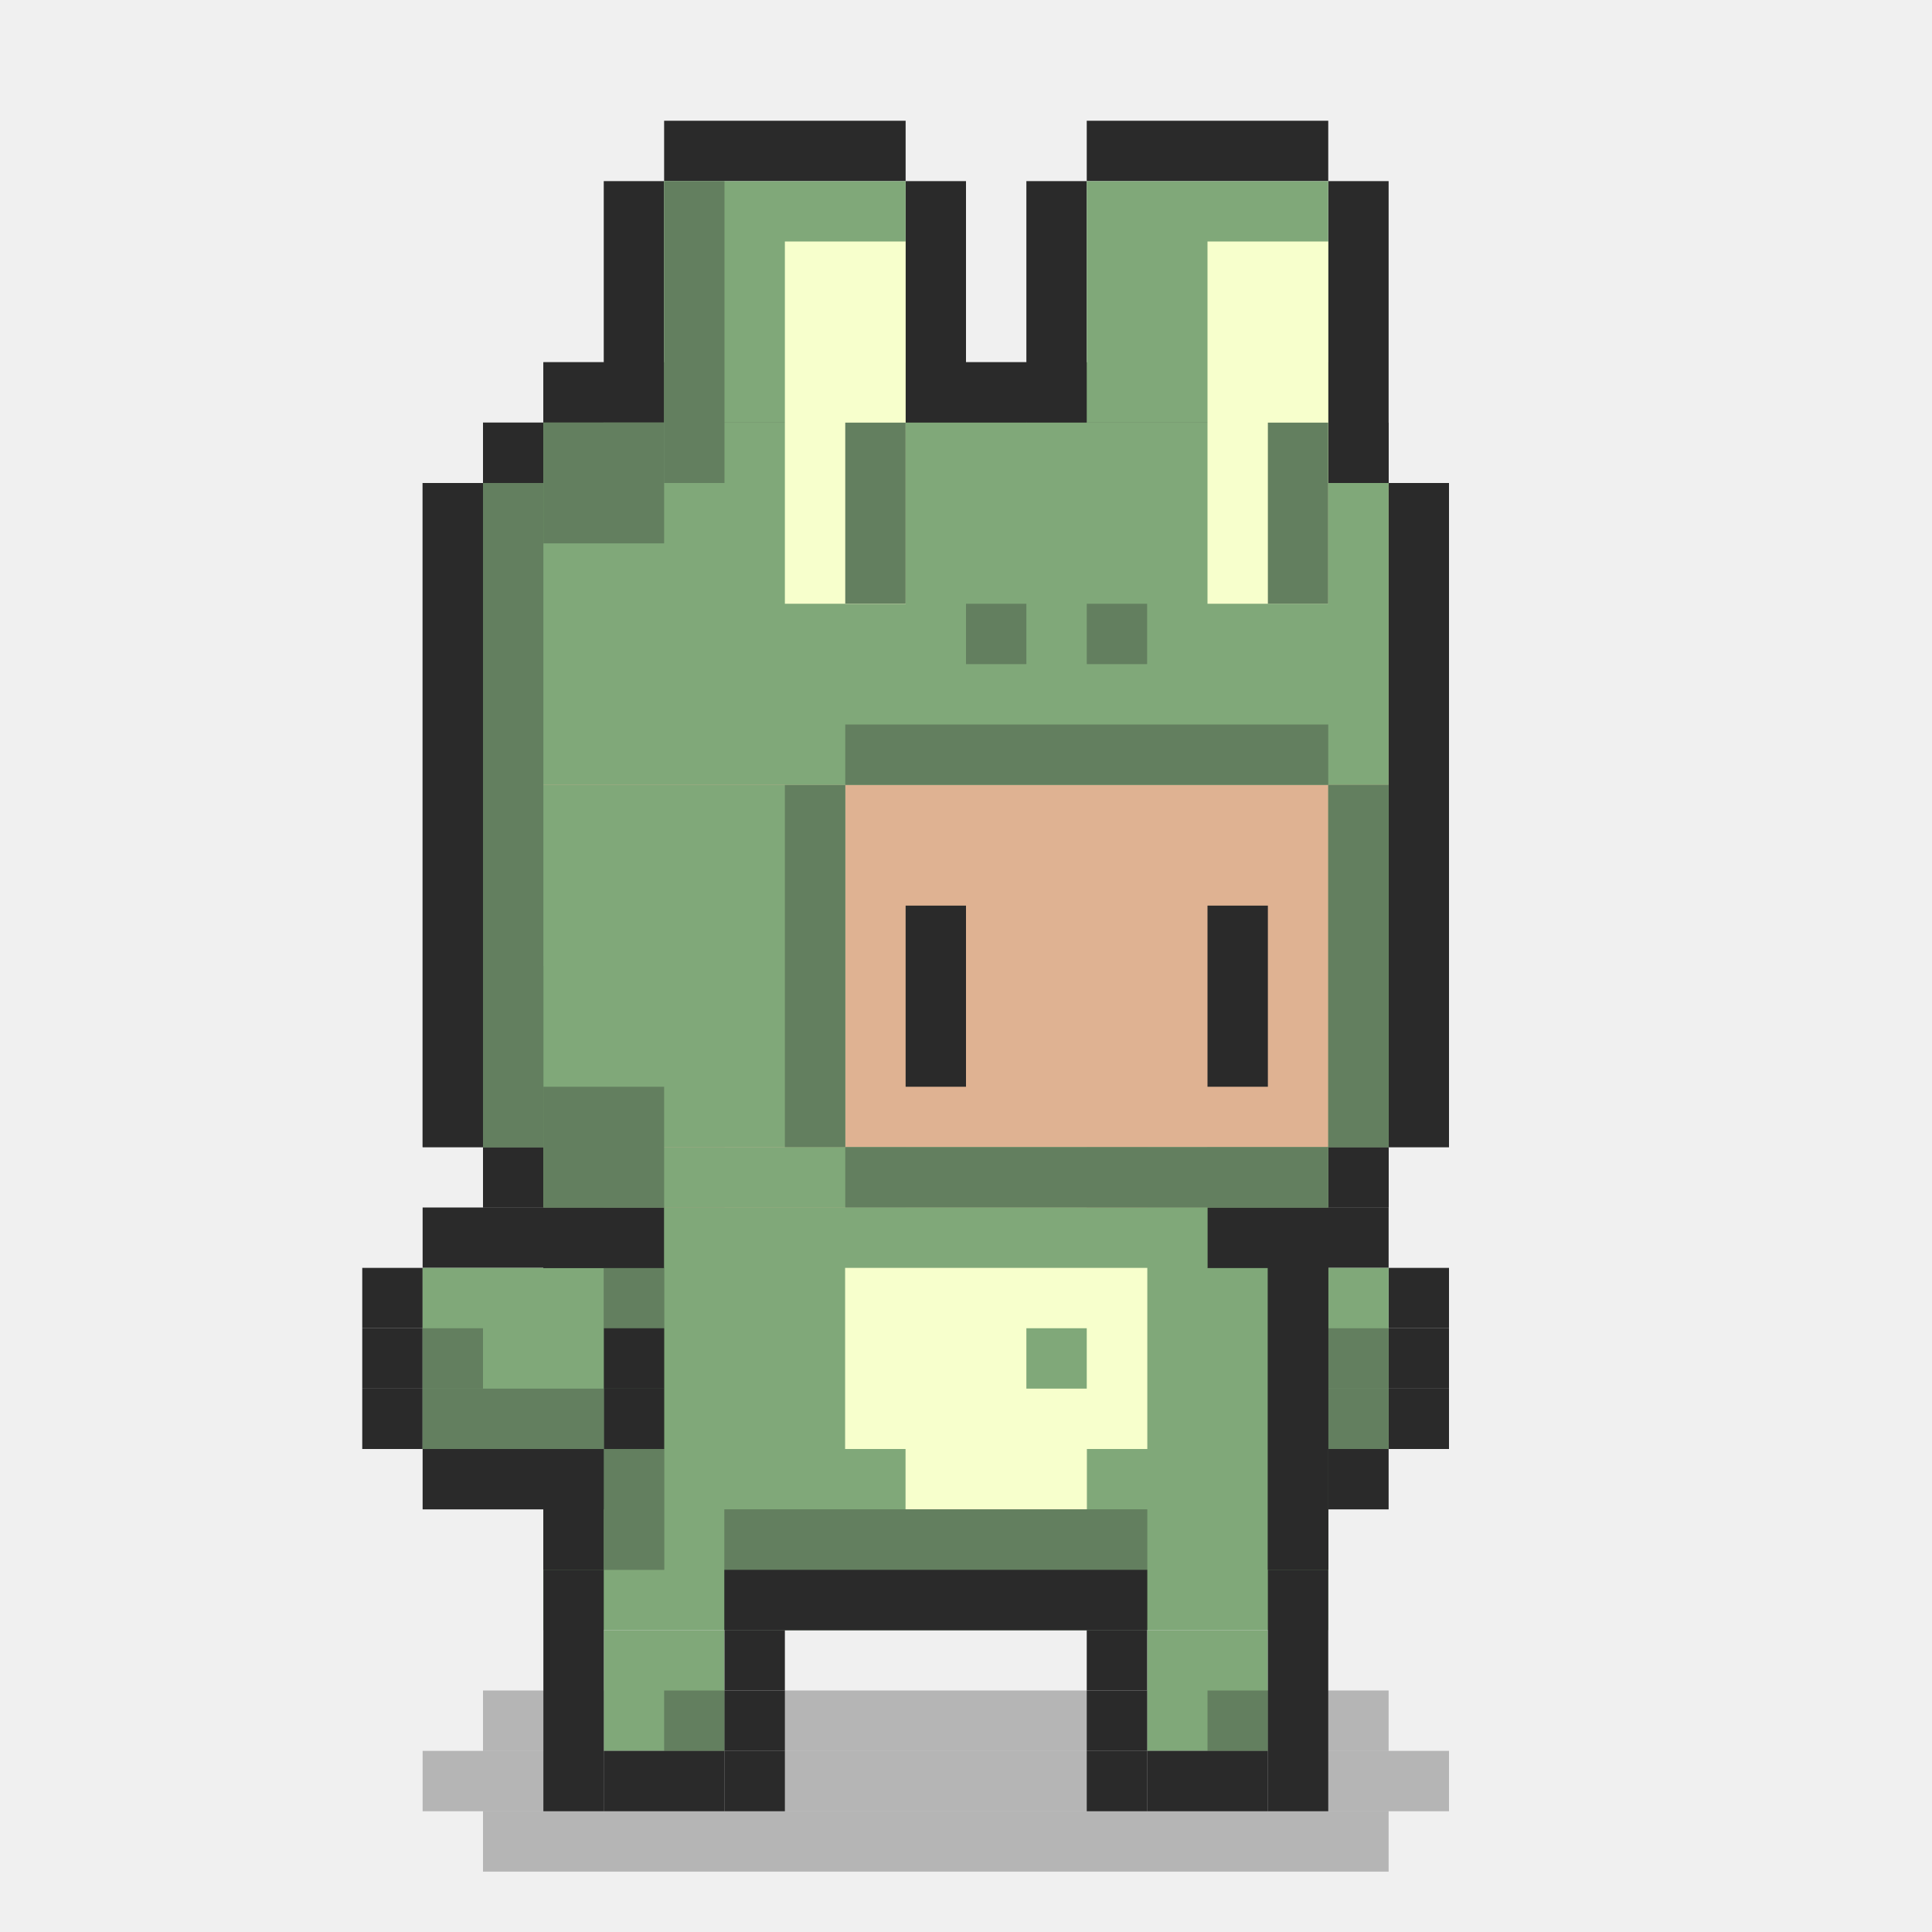
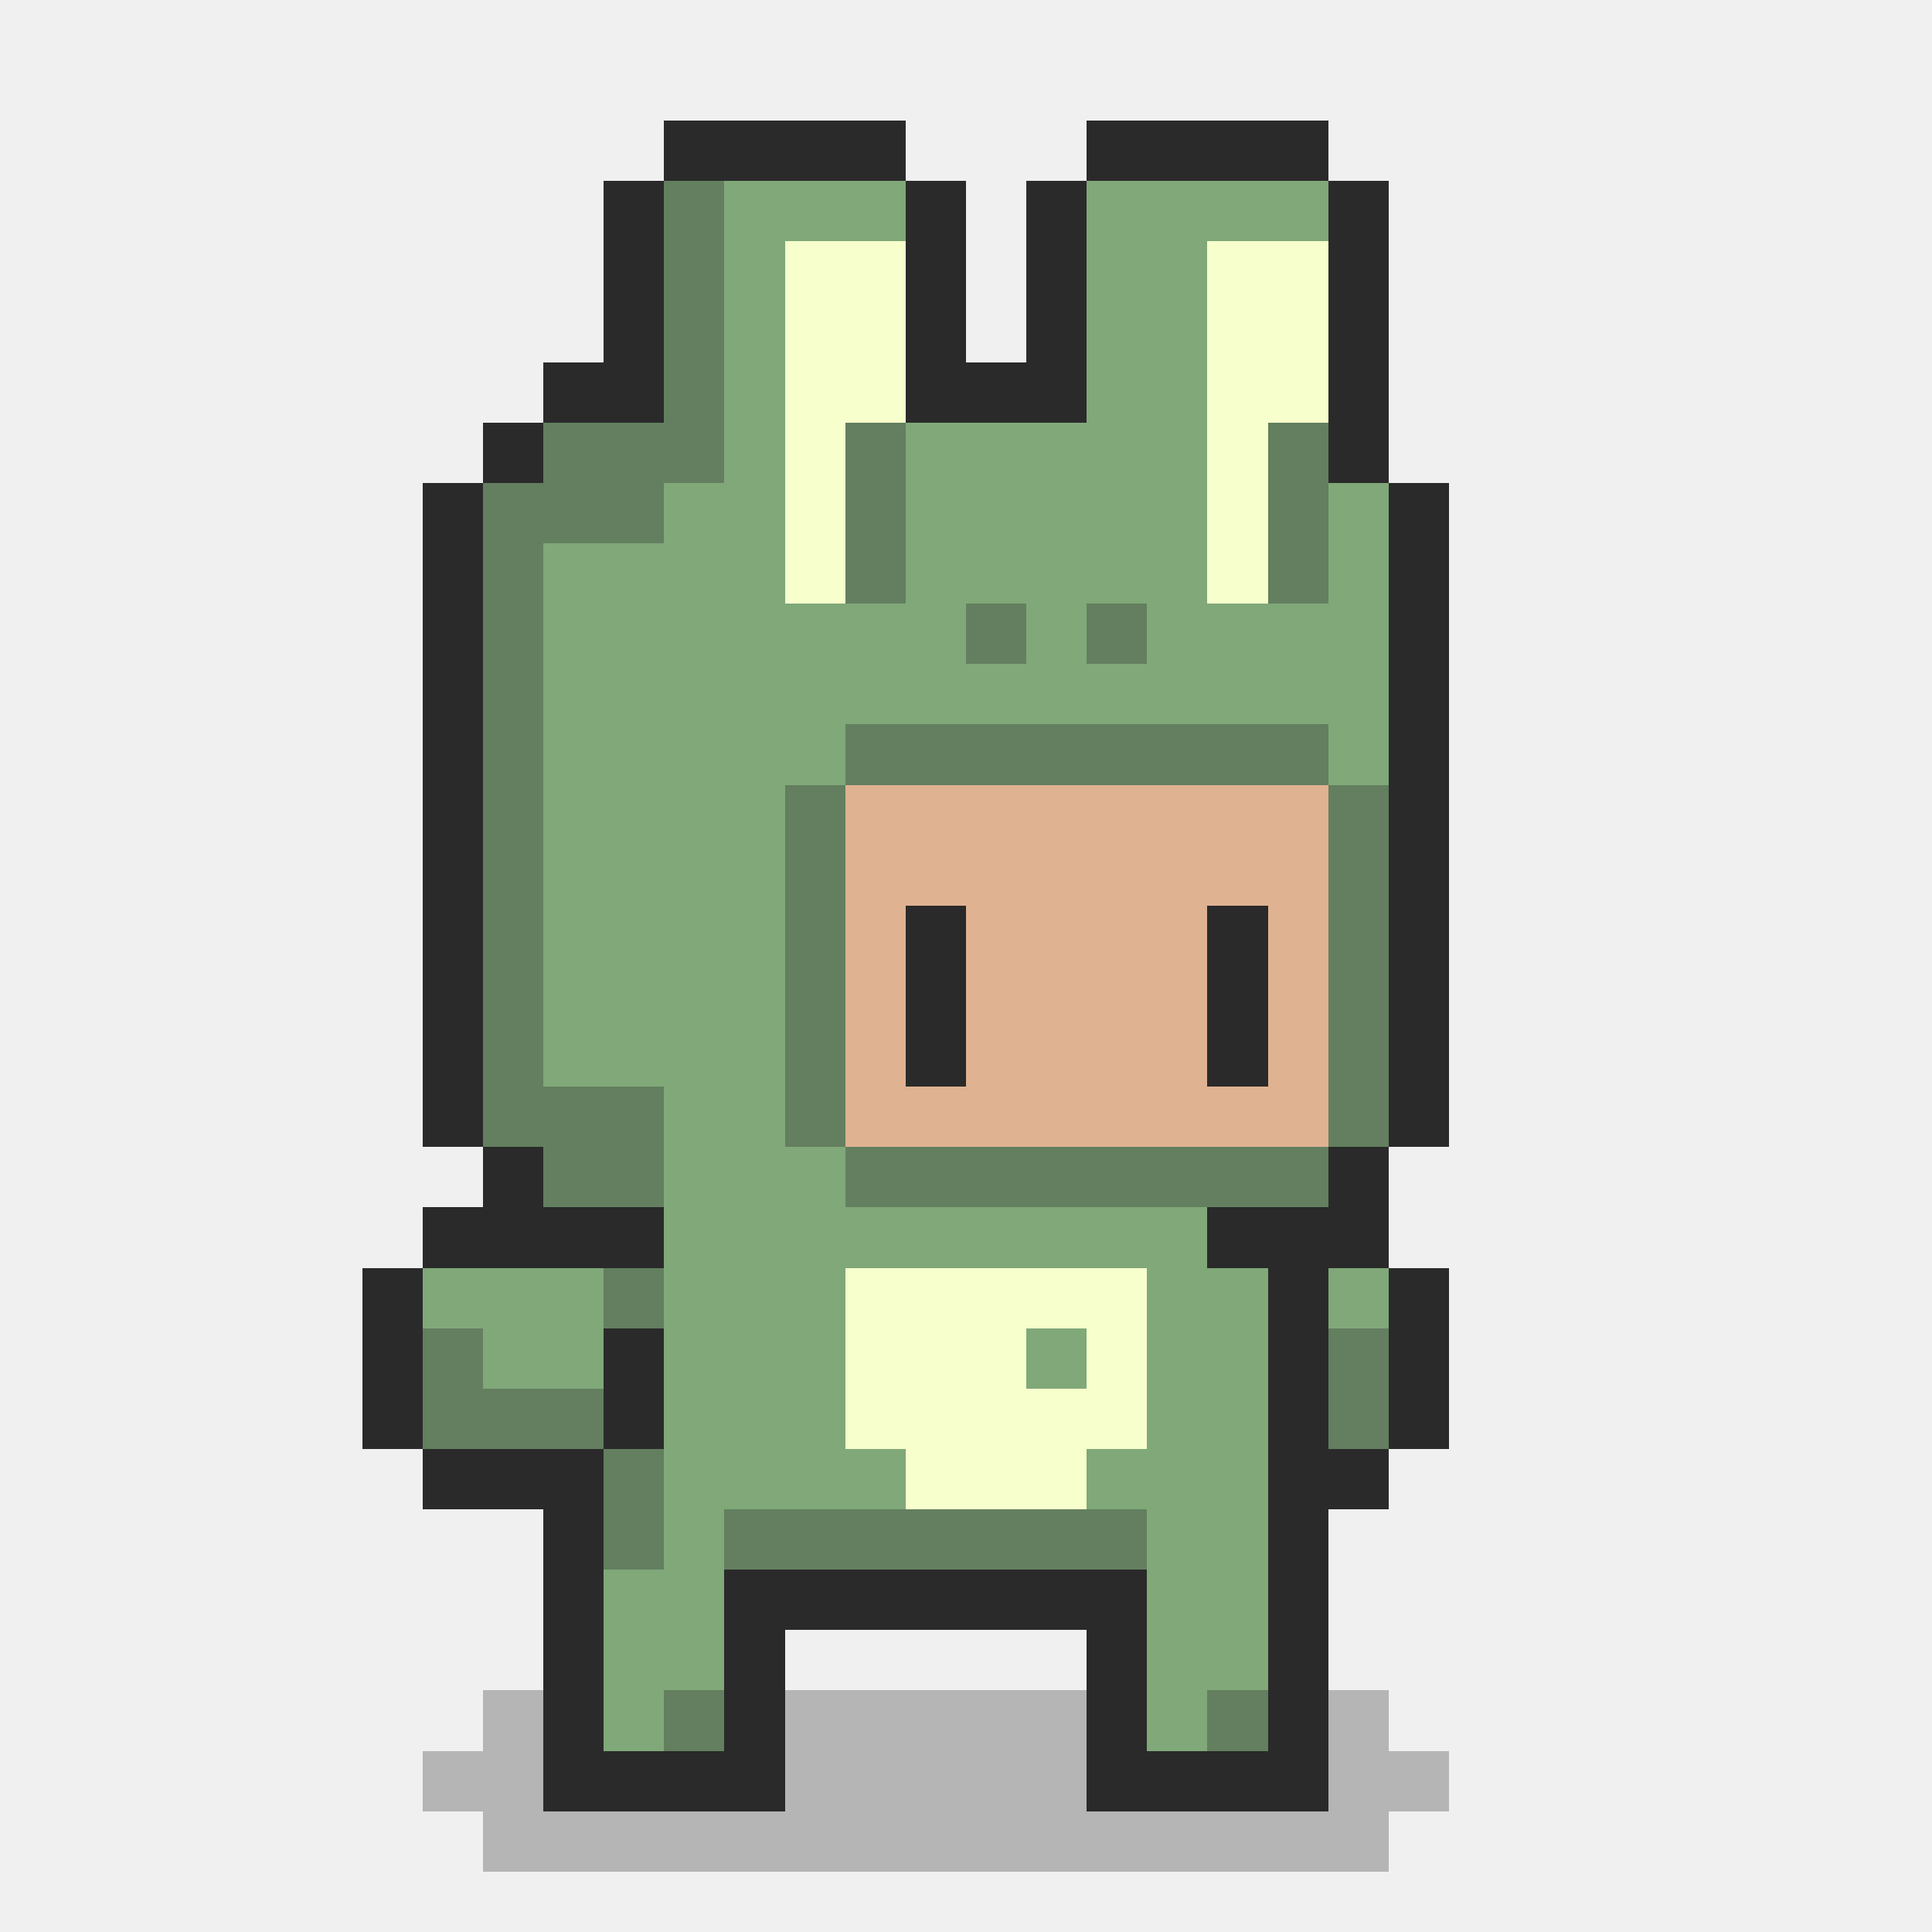
- <svg xmlns="http://www.w3.org/2000/svg" width="32" height="32" viewBox="0 0 32 32" fill="none">
+ <svg xmlns="http://www.w3.org/2000/svg" shape-rendering="crispEdges" width="32" height="32" viewBox="0 0 32 32" fill="none">
  <g clip-path="url(#clip0_16_4274)">
    <rect x="7" y="29" width="17" height="1" fill="#3D3D3D" fill-opacity="0.33" />
    <rect x="8" y="28" width="15" height="1" fill="#3D3D3D" fill-opacity="0.33" />
    <rect x="8" y="30" width="15" height="1" fill="#3D3D3D" fill-opacity="0.33" />
    <rect width="1" height="1" transform="matrix(-1 0 0 1 23 20)" fill="#2A2A2A" />
    <rect width="1" height="1" transform="matrix(-1 0 0 1 24 21)" fill="#2A2A2A" />
    <rect width="1" height="1" transform="matrix(-1 0 0 1 24 22)" fill="#2A2A2A" />
    <rect width="1" height="1" transform="matrix(-1 0 0 1 24 23)" fill="#2A2A2A" />
    <rect width="1" height="1" transform="matrix(-1 0 0 1 21 24)" fill="#2A2A2A" />
    <rect width="1" height="1" transform="matrix(-1 0 0 1 20 23)" fill="#2A2A2A" />
    <rect width="1" height="1" transform="matrix(-1 0 0 1 20 22)" fill="#2A2A2A" />
    <rect width="1" height="1" transform="matrix(-1 0 0 1 23 24)" fill="#2A2A2A" />
    <rect width="1" height="1" transform="matrix(-1 0 0 1 22 24)" fill="#2A2A2A" />
    <rect width="1" height="1" transform="matrix(-1 0 0 1 22 20)" fill="#2A2A2A" />
    <rect width="3" height="3" transform="matrix(-1 0 0 1 23 21)" fill="#80A879" />
    <rect width="1" height="1" transform="matrix(-1 0 0 1 23 22)" fill="#637F5F" />
    <rect width="3" height="1" transform="matrix(-1 0 0 1 23 23)" fill="#637F5F" />
    <rect width="13" height="8" transform="matrix(1 0 0 -1 9 27)" fill="#80A879" />
    <rect width="5" height="4" transform="matrix(1 0 0 -1 14 24)" fill="#F7FFCC" />
    <rect x="15" y="19" width="3" height="1" fill="#F7FFCC" />
    <rect x="15" y="24" width="3" height="1" fill="#F7FFCC" />
    <rect width="2" height="1" transform="matrix(1 0 0 -1 9 20)" fill="#2A2A2A" />
    <rect width="2" height="1" transform="matrix(1 0 0 -1 20 20)" fill="#2A2A2A" />
    <rect width="7" height="1" transform="matrix(1 0 0 -1 12 27)" fill="#2A2A2A" />
    <rect width="1" height="6" transform="matrix(1 0 0 -1 9 26)" fill="#2A2A2A" />
    <rect width="1" height="6" transform="matrix(1 0 0 -1 10 26)" fill="#637F5F" />
    <rect width="7" height="1" transform="matrix(1 0 0 -1 12 26)" fill="#637F5F" />
    <rect width="1" height="1" transform="matrix(1 0 0 -1 11 20)" fill="#637F5F" />
    <rect width="1" height="1" transform="matrix(1 0 0 -1 17 23)" fill="#80A879" />
    <rect width="1" height="6" transform="matrix(1 0 0 -1 21 26)" fill="#2A2A2A" />
    <rect width="5" height="4" transform="matrix(1 0 0 -1 14 24)" fill="#F7FFCC" />
    <rect x="15" y="19" width="3" height="1" fill="#F7FFCC" />
    <rect x="15" y="24" width="3" height="1" fill="#F7FFCC" />
    <rect width="2" height="1" transform="matrix(1 0 0 -1 9 20)" fill="#2A2A2A" />
    <rect width="2" height="1" transform="matrix(1 0 0 -1 20 20)" fill="#2A2A2A" />
    <rect width="7" height="1" transform="matrix(1 0 0 -1 12 27)" fill="#2A2A2A" />
    <rect width="1" height="6" transform="matrix(1 0 0 -1 9 26)" fill="#2A2A2A" />
    <rect width="1" height="6" transform="matrix(1 0 0 -1 10 26)" fill="#637F5F" />
    <rect width="7" height="1" transform="matrix(1 0 0 -1 12 26)" fill="#637F5F" />
    <rect width="1" height="1" transform="matrix(1 0 0 -1 11 20)" fill="#637F5F" />
    <rect width="1" height="1" transform="matrix(1 0 0 -1 17 23)" fill="#80A879" />
    <rect width="1" height="6" transform="matrix(1 0 0 -1 21 26)" fill="#2A2A2A" />
    <rect x="7" y="20" width="1" height="1" fill="#2A2A2A" />
    <rect x="6" y="21" width="1" height="1" fill="#2A2A2A" />
    <rect x="6" y="22" width="1" height="1" fill="#2A2A2A" />
    <rect x="6" y="23" width="1" height="1" fill="#2A2A2A" />
    <rect x="9" y="24" width="1" height="1" fill="#2A2A2A" />
    <rect x="10" y="23" width="1" height="1" fill="#2A2A2A" />
    <rect x="10" y="22" width="1" height="1" fill="#2A2A2A" />
    <rect x="7" y="24" width="1" height="1" fill="#2A2A2A" />
    <rect x="8" y="24" width="1" height="1" fill="#2A2A2A" />
    <rect x="8" y="20" width="1" height="1" fill="#2A2A2A" />
    <rect width="3" height="3" transform="translate(7 21)" fill="#80A879" />
    <rect width="1" height="1" transform="translate(7 22)" fill="#637F5F" />
    <rect width="3" height="1" transform="translate(7 23)" fill="#637F5F" />
    <rect x="21" y="29" width="2" height="2" transform="rotate(180 21 29)" fill="#80A879" />
    <rect x="21" y="29" width="1" height="1" transform="rotate(180 21 29)" fill="#637F5F" />
    <rect x="21" y="30" width="2" height="1" transform="rotate(180 21 30)" fill="#2A2A2A" />
    <rect x="19" y="28" width="1" height="1" transform="rotate(180 19 28)" fill="#2A2A2A" />
    <rect x="19" y="29" width="1" height="1" transform="rotate(180 19 29)" fill="#2A2A2A" />
    <rect x="19" y="30" width="1" height="1" transform="rotate(180 19 30)" fill="#2A2A2A" />
    <rect x="22" y="30" width="1" height="4" transform="rotate(180 22 30)" fill="#2A2A2A" />
    <rect width="1" height="1" transform="matrix(-1 0 0 1 19 19)" fill="#FF383C" />
    <rect width="2" height="2" transform="matrix(1 0 0 -1 10 29)" fill="#80A879" />
    <rect width="1" height="1" transform="matrix(1 0 0 -1 11 29)" fill="#637F5F" />
    <rect width="2" height="1" transform="matrix(1 0 0 -1 10 30)" fill="#2A2A2A" />
    <rect width="1" height="1" transform="matrix(1 0 0 -1 12 28)" fill="#2A2A2A" />
    <rect width="1" height="1" transform="matrix(1 0 0 -1 12 29)" fill="#2A2A2A" />
    <rect width="1" height="1" transform="matrix(1 0 0 -1 12 30)" fill="#2A2A2A" />
    <rect width="1" height="4" transform="matrix(1 0 0 -1 9 30)" fill="#2A2A2A" />
    <rect width="13" height="1" transform="matrix(1 0 0 -1 9 7)" fill="#2A2A2A" />
    <rect width="13" height="1" transform="matrix(1 0 0 -1 9 8)" fill="#DFB292" />
    <rect width="13" height="1" transform="matrix(1 0 0 -1 9 20)" fill="#DFB292" />
    <rect width="2" height="1" transform="matrix(1 0 0 -1 9 21)" fill="#2A2A2A" />
    <rect width="2" height="1" transform="matrix(1 0 0 -1 20 21)" fill="#2A2A2A" />
    <rect width="1" height="11" transform="matrix(1 0 0 -1 7 19)" fill="#2A2A2A" />
    <rect width="15" height="11" transform="matrix(1 0 0 -1 8 19)" fill="#DFB292" />
    <rect width="1" height="3" transform="matrix(1 0 0 -1 20 18)" fill="#2A2A2A" />
    <rect width="1" height="3" transform="matrix(1 0 0 -1 15 18)" fill="#2A2A2A" />
    <rect x="9" y="8" width="1" height="1" transform="rotate(180 9 8)" fill="#2A2A2A" />
    <rect x="9" y="20" width="1" height="1" transform="rotate(180 9 20)" fill="#2A2A2A" />
    <rect x="24" y="19" width="1" height="11" transform="rotate(180 24 19)" fill="#2A2A2A" />
    <rect width="1" height="1" transform="matrix(1 0 0 -1 22 8)" fill="#2A2A2A" />
    <rect width="1" height="1" transform="matrix(1 0 0 -1 22 20)" fill="#2A2A2A" />
    <rect width="1" height="1" transform="matrix(1 0 0 -1 9 7)" fill="#2A2A2A" />
    <rect width="1" height="4" transform="matrix(1 0 0 -1 10 7)" fill="#2A2A2A" />
    <rect width="1" height="4" transform="matrix(1 0 0 -1 15 7)" fill="#2A2A2A" />
    <rect width="1" height="4" transform="matrix(1 0 0 -1 17 7)" fill="#2A2A2A" />
    <rect width="1" height="1" transform="matrix(1 0 0 -1 16 7)" fill="#2A2A2A" />
    <rect x="11" y="2" width="4" height="1" fill="#2A2A2A" />
    <rect x="18" y="2" width="4" height="1" fill="#2A2A2A" />
    <rect width="2" height="1" transform="matrix(1 0 0 -1 9 21)" fill="#2A2A2A" />
    <rect width="2" height="1" transform="matrix(1 0 0 -1 20 21)" fill="#2A2A2A" />
    <rect width="1" height="11" transform="matrix(1 0 0 -1 7 19)" fill="#2A2A2A" />
    <rect x="9" y="8" width="1" height="1" transform="rotate(180 9 8)" fill="#2A2A2A" />
    <rect x="9" y="20" width="1" height="1" transform="rotate(180 9 20)" fill="#2A2A2A" />
    <rect x="24" y="19" width="1" height="11" transform="rotate(180 24 19)" fill="#2A2A2A" />
    <rect width="1" height="5" transform="matrix(1 0 0 -1 22 8)" fill="#2A2A2A" />
    <rect width="1" height="1" transform="matrix(1 0 0 -1 22 20)" fill="#2A2A2A" />
    <rect x="11" y="20" width="9" height="1" fill="#80A879" />
    <rect x="9" y="19" width="13" height="1" fill="#80A879" />
    <rect x="8" y="13" width="6" height="6" fill="#80A879" />
    <rect width="1" height="6" transform="matrix(1 0 0 -1 13 19)" fill="#637F5F" />
    <rect width="15" height="5" transform="matrix(1 0 0 -1 8 13)" fill="#80A879" />
    <rect x="22" y="13" width="1" height="6" fill="#80A879" />
    <rect x="9" y="7" width="13" height="1" fill="#80A879" />
    <rect width="4" height="4" transform="matrix(1 0 0 -1 18 7)" fill="#80A879" />
    <rect width="4" height="4" transform="matrix(1 0 0 -1 11 7)" fill="#80A879" />
    <rect width="2" height="6" transform="matrix(1 0 0 -1 13 10)" fill="#F7FFCC" />
    <rect width="1" height="3" transform="matrix(1 0 0 -1 14 10)" fill="#F7FFCC" />
    <rect width="2" height="6" transform="matrix(1 0 0 -1 20 10)" fill="#F7FFCC" />
    <rect width="8" height="1" transform="matrix(1 0 0 -1 14 20)" fill="#637F5F" />
    <rect width="8" height="1" transform="matrix(1 0 0 -1 14 13)" fill="#637F5F" />
    <rect width="1" height="3" transform="matrix(1 0 0 -1 14 10)" fill="#637F5F" />
    <rect width="1" height="3" transform="matrix(1 0 0 -1 21 10)" fill="#637F5F" />
    <rect width="1" height="1" transform="matrix(1 0 0 -1 16 11)" fill="#637F5F" />
    <rect width="1" height="1" transform="matrix(1 0 0 -1 18 11)" fill="#637F5F" />
    <rect width="1" height="11" transform="matrix(1 0 0 -1 8 19)" fill="#637F5F" />
    <rect width="1" height="3" transform="matrix(1 0 0 -1 8 19)" fill="#637F5F" />
    <rect width="2" height="2" transform="matrix(1 0 0 -1 9 9)" fill="#637F5F" />
    <rect width="1" height="1" transform="matrix(1 0 0 -1 10 8)" fill="#637F5F" />
    <rect width="2" height="2" transform="matrix(1 0 0 -1 9 20)" fill="#637F5F" />
    <rect width="1" height="5" transform="matrix(1 0 0 -1 11 8)" fill="#637F5F" />
    <rect width="1" height="6" transform="matrix(1 0 0 -1 22 19)" fill="#637F5F" />
  </g>
  <defs>
    <clipPath id="clip0_16_4274">
      <rect width="32" height="32" fill="white" />
    </clipPath>
  </defs>
</svg>
